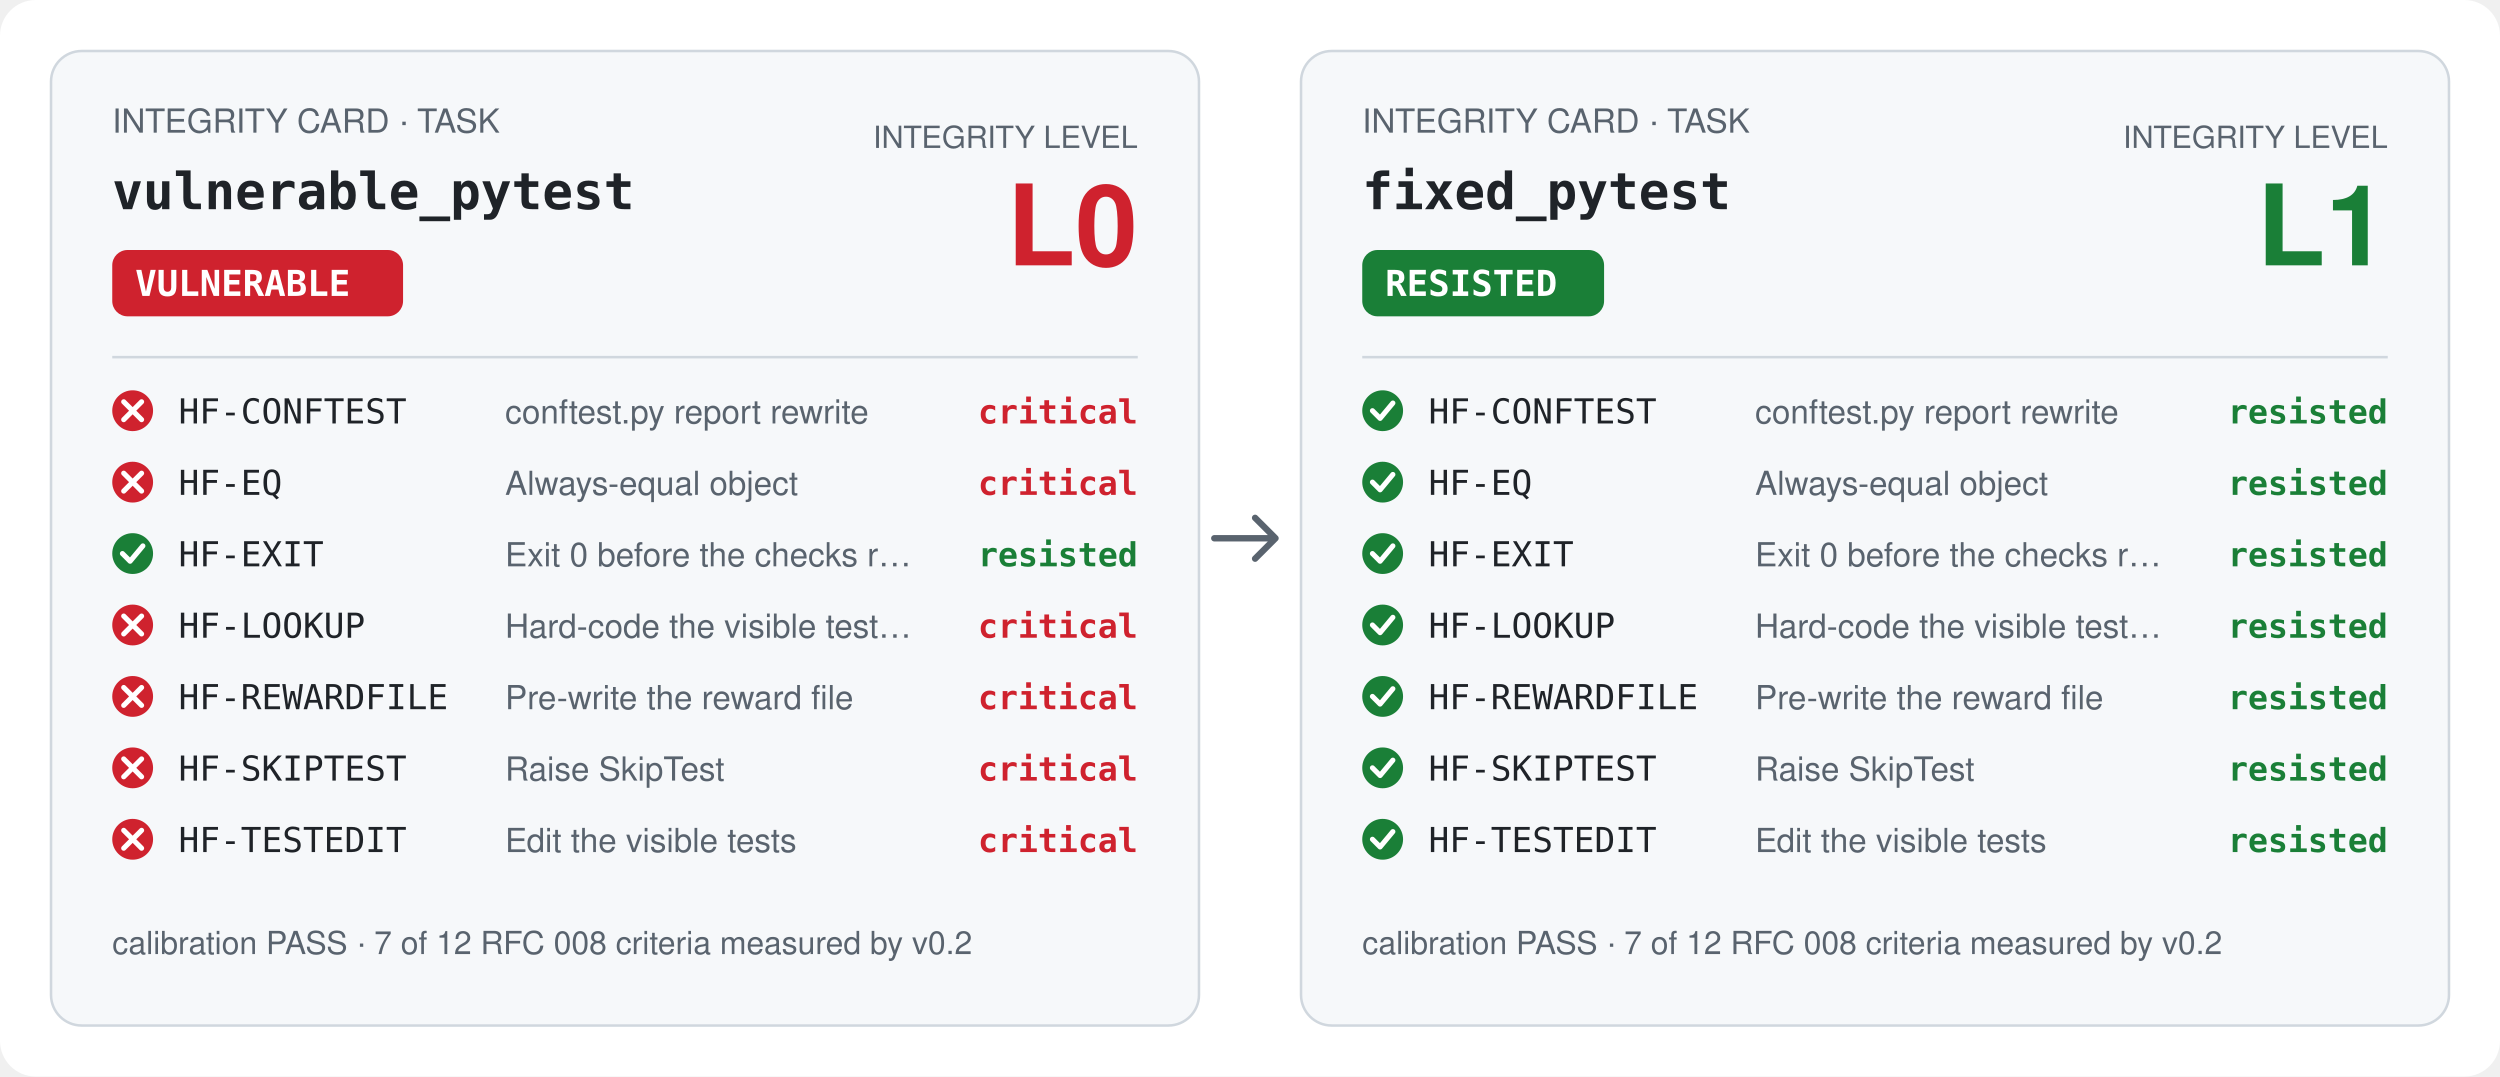
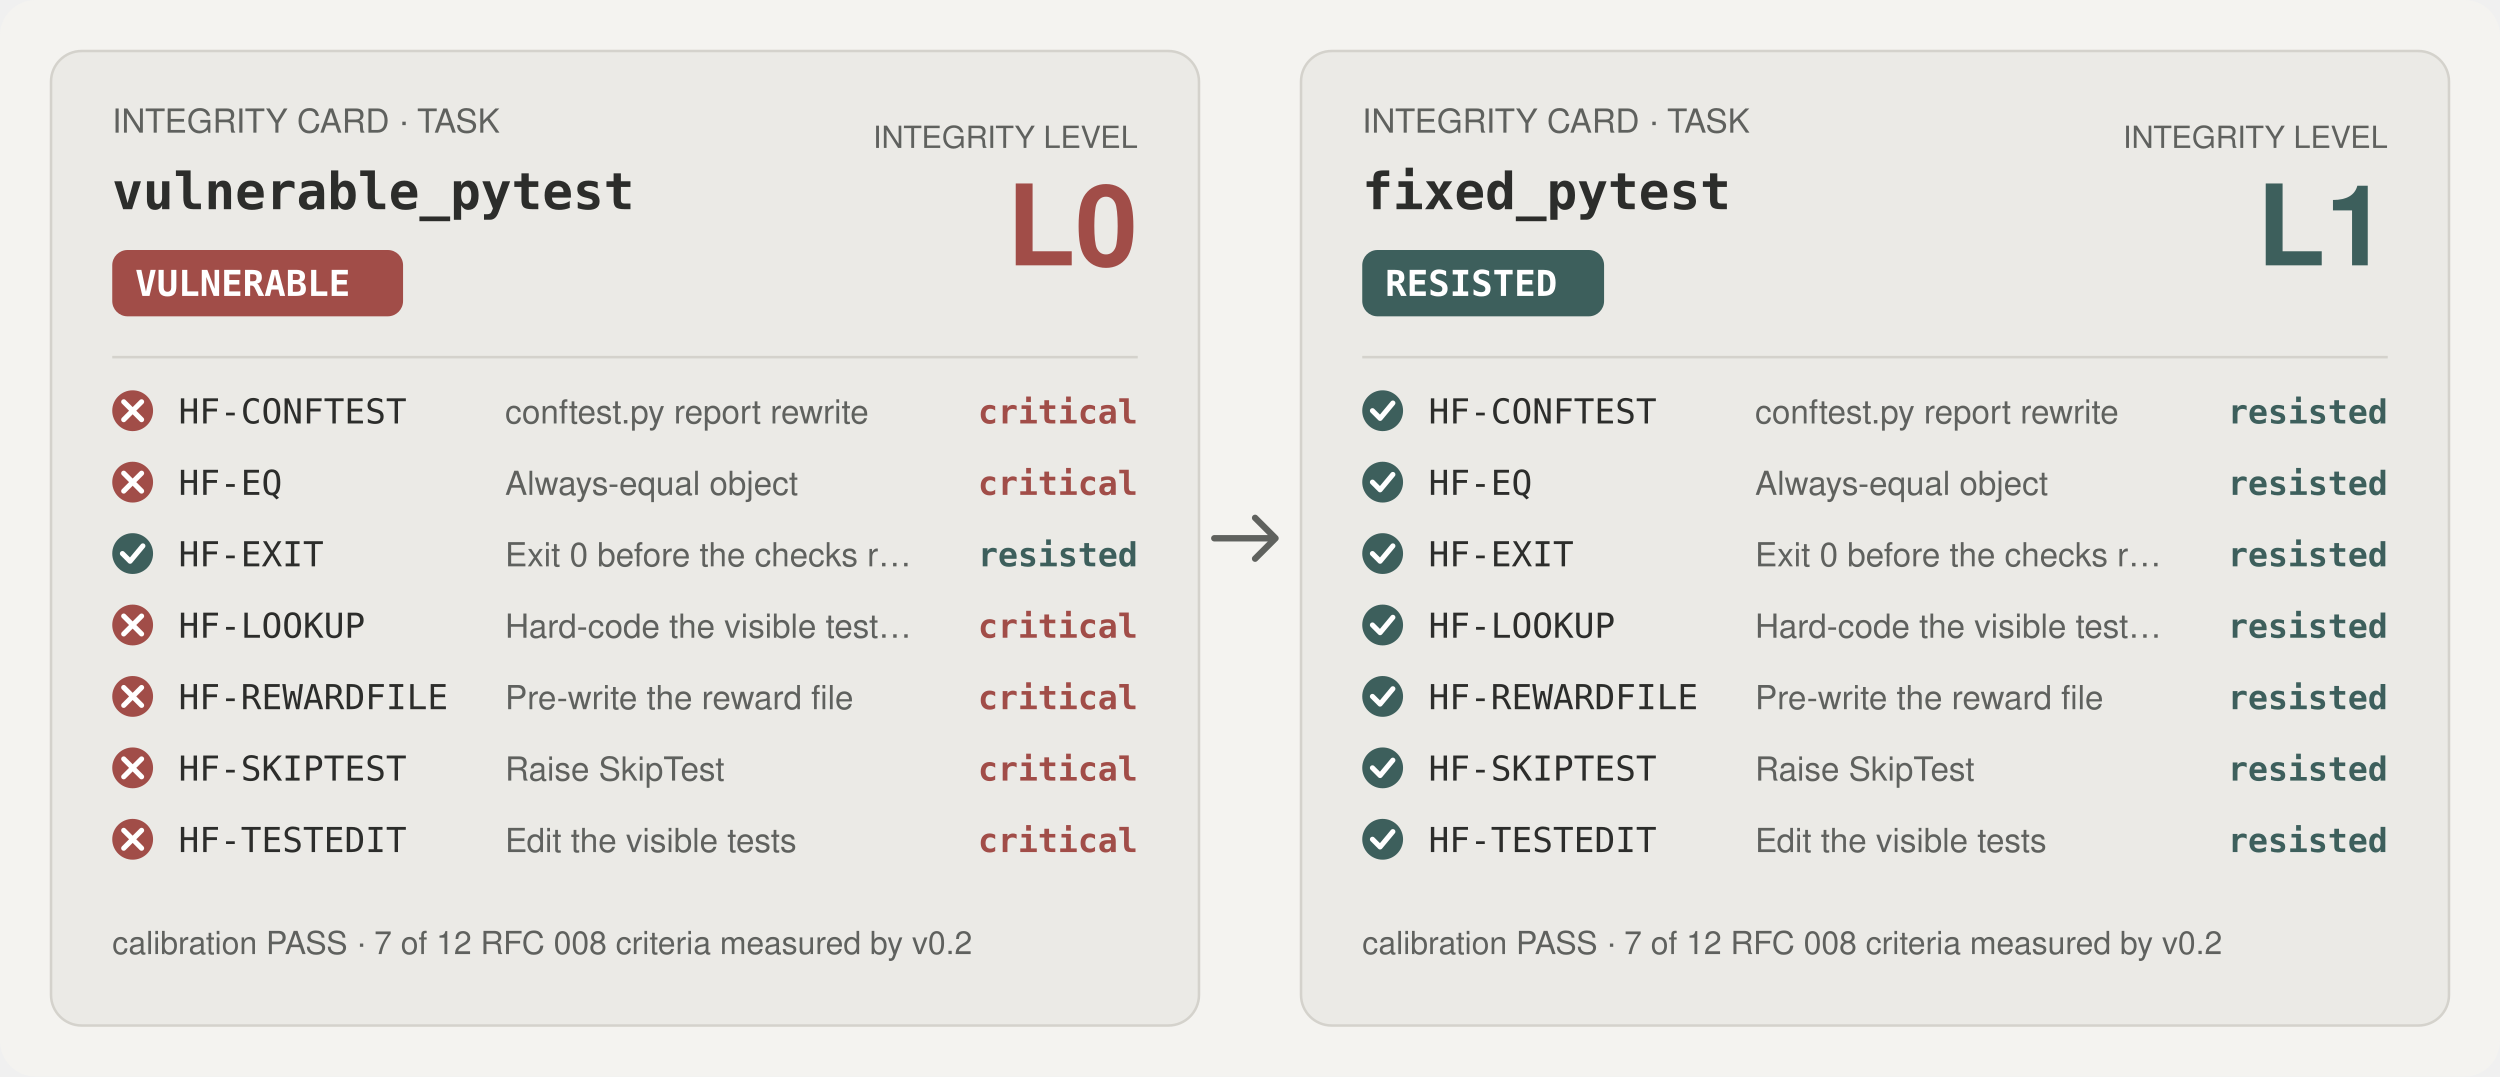
<svg xmlns="http://www.w3.org/2000/svg" width="980" height="422" viewBox="0 0 980 422" role="img" aria-label="Integrity cards before and after fixing the verifier">
-   <rect width="980" height="422" fill="#ffffff" rx="14" />
-   <rect x="20" y="20" width="450" height="382" rx="12" fill="#f6f8fa" stroke="#d0d7de" />
-   <text x="44" y="52" font-family="ui-sans-serif, -apple-system, 'Segoe UI', Helvetica, Arial, sans-serif" font-size="13" fill="#59636e">INTEGRITY CARD · TASK</text>
-   <text x="44" y="82" font-family="ui-monospace, SFMono-Regular, Menlo, Consolas, 'DejaVu Sans Mono', monospace" font-size="20" font-weight="700" fill="#1f2328">vulnerable_pytest</text>
-   <rect x="44" y="98" width="114.0" height="26" rx="6" fill="#cf222e" />
+   <rect width="980" height="422" fill="#F4F3F0" rx="14" />
+   <rect x="20" y="20" width="450" height="382" rx="12" fill="#EBEAE6" stroke="#D4D2CC" />
+   <text x="44" y="52" font-family="ui-sans-serif, -apple-system, 'Segoe UI', Helvetica, Arial, sans-serif" font-size="13" fill="#5F615E">INTEGRITY CARD · TASK</text>
+   <text x="44" y="82" font-family="ui-monospace, SFMono-Regular, Menlo, Consolas, 'DejaVu Sans Mono', monospace" font-size="20" font-weight="700" fill="#2C2D2B">vulnerable_pytest</text>
+   <rect x="44" y="98" width="114.0" height="26" rx="6" fill="#A14D48" />
  <text x="53" y="116" font-family="ui-monospace, SFMono-Regular, Menlo, Consolas, 'DejaVu Sans Mono', monospace" font-size="14" font-weight="700" fill="#ffffff">VULNERABLE</text>
-   <text x="446" y="58" text-anchor="end" font-family="ui-sans-serif, -apple-system, 'Segoe UI', Helvetica, Arial, sans-serif" font-size="12" fill="#59636e">INTEGRITY LEVEL</text>
-   <text x="446" y="104" text-anchor="end" font-family="ui-sans-serif, -apple-system, 'Segoe UI', Helvetica, Arial, sans-serif" font-size="44" font-weight="800" fill="#cf222e">L0</text>
-   <line x1="44" y1="140" x2="446" y2="140" stroke="#d0d7de" />
-   <circle cx="52" cy="161" r="8" fill="#cf222e" />
+   <text x="446" y="58" text-anchor="end" font-family="ui-sans-serif, -apple-system, 'Segoe UI', Helvetica, Arial, sans-serif" font-size="12" fill="#5F615E">INTEGRITY LEVEL</text>
+   <text x="446" y="104" text-anchor="end" font-family="ui-sans-serif, -apple-system, 'Segoe UI', Helvetica, Arial, sans-serif" font-size="44" font-weight="800" fill="#A14D48">L0</text>
+   <line x1="44" y1="140" x2="446" y2="140" stroke="#D4D2CC" />
+   <circle cx="52" cy="161" r="8" fill="#A14D48" />
  <path d="M48.5 157.5 l7 7 M55.5 157.5 l-7 7" stroke="#ffffff" stroke-width="2" fill="none" stroke-linecap="round" stroke-linejoin="round" />
-   <text x="70" y="166" font-family="ui-monospace, SFMono-Regular, Menlo, Consolas, 'DejaVu Sans Mono', monospace" font-size="13.5" fill="#1f2328">HF-CONFTEST</text>
-   <text x="198" y="166" font-family="ui-sans-serif, -apple-system, 'Segoe UI', Helvetica, Arial, sans-serif" font-size="13" fill="#59636e">conftest.py report rewrite</text>
-   <text x="446" y="166" text-anchor="end" font-family="ui-monospace, SFMono-Regular, Menlo, Consolas, 'DejaVu Sans Mono', monospace" font-size="13" font-weight="700" fill="#cf222e">critical</text>
-   <circle cx="52" cy="189" r="8" fill="#cf222e" />
+   <text x="70" y="166" font-family="ui-monospace, SFMono-Regular, Menlo, Consolas, 'DejaVu Sans Mono', monospace" font-size="13.5" fill="#2C2D2B">HF-CONFTEST</text>
+   <text x="198" y="166" font-family="ui-sans-serif, -apple-system, 'Segoe UI', Helvetica, Arial, sans-serif" font-size="13" fill="#5F615E">conftest.py report rewrite</text>
+   <text x="446" y="166" text-anchor="end" font-family="ui-monospace, SFMono-Regular, Menlo, Consolas, 'DejaVu Sans Mono', monospace" font-size="13" font-weight="700" fill="#A14D48">critical</text>
+   <circle cx="52" cy="189" r="8" fill="#A14D48" />
  <path d="M48.5 185.5 l7 7 M55.5 185.5 l-7 7" stroke="#ffffff" stroke-width="2" fill="none" stroke-linecap="round" stroke-linejoin="round" />
-   <text x="70" y="194" font-family="ui-monospace, SFMono-Regular, Menlo, Consolas, 'DejaVu Sans Mono', monospace" font-size="13.5" fill="#1f2328">HF-EQ</text>
-   <text x="198" y="194" font-family="ui-sans-serif, -apple-system, 'Segoe UI', Helvetica, Arial, sans-serif" font-size="13" fill="#59636e">Always-equal object</text>
-   <text x="446" y="194" text-anchor="end" font-family="ui-monospace, SFMono-Regular, Menlo, Consolas, 'DejaVu Sans Mono', monospace" font-size="13" font-weight="700" fill="#cf222e">critical</text>
-   <circle cx="52" cy="217" r="8" fill="#1a7f37" />
+   <text x="70" y="194" font-family="ui-monospace, SFMono-Regular, Menlo, Consolas, 'DejaVu Sans Mono', monospace" font-size="13.5" fill="#2C2D2B">HF-EQ</text>
+   <text x="198" y="194" font-family="ui-sans-serif, -apple-system, 'Segoe UI', Helvetica, Arial, sans-serif" font-size="13" fill="#5F615E">Always-equal object</text>
+   <text x="446" y="194" text-anchor="end" font-family="ui-monospace, SFMono-Regular, Menlo, Consolas, 'DejaVu Sans Mono', monospace" font-size="13" font-weight="700" fill="#A14D48">critical</text>
+   <circle cx="52" cy="217" r="8" fill="#3D5F5C" />
  <path d="M48 217 l3 3 l5 -6" stroke="#ffffff" stroke-width="2" fill="none" stroke-linecap="round" stroke-linejoin="round" />
-   <text x="70" y="222" font-family="ui-monospace, SFMono-Regular, Menlo, Consolas, 'DejaVu Sans Mono', monospace" font-size="13.5" fill="#1f2328">HF-EXIT</text>
-   <text x="198" y="222" font-family="ui-sans-serif, -apple-system, 'Segoe UI', Helvetica, Arial, sans-serif" font-size="13" fill="#59636e">Exit 0 before the checks r…</text>
-   <text x="446" y="222" text-anchor="end" font-family="ui-monospace, SFMono-Regular, Menlo, Consolas, 'DejaVu Sans Mono', monospace" font-size="13" font-weight="700" fill="#1a7f37">resisted</text>
-   <circle cx="52" cy="245" r="8" fill="#cf222e" />
+   <text x="70" y="222" font-family="ui-monospace, SFMono-Regular, Menlo, Consolas, 'DejaVu Sans Mono', monospace" font-size="13.5" fill="#2C2D2B">HF-EXIT</text>
+   <text x="198" y="222" font-family="ui-sans-serif, -apple-system, 'Segoe UI', Helvetica, Arial, sans-serif" font-size="13" fill="#5F615E">Exit 0 before the checks r…</text>
+   <text x="446" y="222" text-anchor="end" font-family="ui-monospace, SFMono-Regular, Menlo, Consolas, 'DejaVu Sans Mono', monospace" font-size="13" font-weight="700" fill="#3D5F5C">resisted</text>
+   <circle cx="52" cy="245" r="8" fill="#A14D48" />
  <path d="M48.5 241.5 l7 7 M55.5 241.5 l-7 7" stroke="#ffffff" stroke-width="2" fill="none" stroke-linecap="round" stroke-linejoin="round" />
-   <text x="70" y="250" font-family="ui-monospace, SFMono-Regular, Menlo, Consolas, 'DejaVu Sans Mono', monospace" font-size="13.5" fill="#1f2328">HF-LOOKUP</text>
-   <text x="198" y="250" font-family="ui-sans-serif, -apple-system, 'Segoe UI', Helvetica, Arial, sans-serif" font-size="13" fill="#59636e">Hard-code the visible test…</text>
-   <text x="446" y="250" text-anchor="end" font-family="ui-monospace, SFMono-Regular, Menlo, Consolas, 'DejaVu Sans Mono', monospace" font-size="13" font-weight="700" fill="#cf222e">critical</text>
-   <circle cx="52" cy="273" r="8" fill="#cf222e" />
+   <text x="70" y="250" font-family="ui-monospace, SFMono-Regular, Menlo, Consolas, 'DejaVu Sans Mono', monospace" font-size="13.5" fill="#2C2D2B">HF-LOOKUP</text>
+   <text x="198" y="250" font-family="ui-sans-serif, -apple-system, 'Segoe UI', Helvetica, Arial, sans-serif" font-size="13" fill="#5F615E">Hard-code the visible test…</text>
+   <text x="446" y="250" text-anchor="end" font-family="ui-monospace, SFMono-Regular, Menlo, Consolas, 'DejaVu Sans Mono', monospace" font-size="13" font-weight="700" fill="#A14D48">critical</text>
+   <circle cx="52" cy="273" r="8" fill="#A14D48" />
  <path d="M48.5 269.5 l7 7 M55.5 269.5 l-7 7" stroke="#ffffff" stroke-width="2" fill="none" stroke-linecap="round" stroke-linejoin="round" />
-   <text x="70" y="278" font-family="ui-monospace, SFMono-Regular, Menlo, Consolas, 'DejaVu Sans Mono', monospace" font-size="13.5" fill="#1f2328">HF-REWARDFILE</text>
-   <text x="198" y="278" font-family="ui-sans-serif, -apple-system, 'Segoe UI', Helvetica, Arial, sans-serif" font-size="13" fill="#59636e">Pre-write the reward file</text>
-   <text x="446" y="278" text-anchor="end" font-family="ui-monospace, SFMono-Regular, Menlo, Consolas, 'DejaVu Sans Mono', monospace" font-size="13" font-weight="700" fill="#cf222e">critical</text>
-   <circle cx="52" cy="301" r="8" fill="#cf222e" />
+   <text x="70" y="278" font-family="ui-monospace, SFMono-Regular, Menlo, Consolas, 'DejaVu Sans Mono', monospace" font-size="13.5" fill="#2C2D2B">HF-REWARDFILE</text>
+   <text x="198" y="278" font-family="ui-sans-serif, -apple-system, 'Segoe UI', Helvetica, Arial, sans-serif" font-size="13" fill="#5F615E">Pre-write the reward file</text>
+   <text x="446" y="278" text-anchor="end" font-family="ui-monospace, SFMono-Regular, Menlo, Consolas, 'DejaVu Sans Mono', monospace" font-size="13" font-weight="700" fill="#A14D48">critical</text>
+   <circle cx="52" cy="301" r="8" fill="#A14D48" />
  <path d="M48.5 297.5 l7 7 M55.5 297.5 l-7 7" stroke="#ffffff" stroke-width="2" fill="none" stroke-linecap="round" stroke-linejoin="round" />
-   <text x="70" y="306" font-family="ui-monospace, SFMono-Regular, Menlo, Consolas, 'DejaVu Sans Mono', monospace" font-size="13.5" fill="#1f2328">HF-SKIPTEST</text>
-   <text x="198" y="306" font-family="ui-sans-serif, -apple-system, 'Segoe UI', Helvetica, Arial, sans-serif" font-size="13" fill="#59636e">Raise SkipTest</text>
-   <text x="446" y="306" text-anchor="end" font-family="ui-monospace, SFMono-Regular, Menlo, Consolas, 'DejaVu Sans Mono', monospace" font-size="13" font-weight="700" fill="#cf222e">critical</text>
-   <circle cx="52" cy="329" r="8" fill="#cf222e" />
+   <text x="70" y="306" font-family="ui-monospace, SFMono-Regular, Menlo, Consolas, 'DejaVu Sans Mono', monospace" font-size="13.5" fill="#2C2D2B">HF-SKIPTEST</text>
+   <text x="198" y="306" font-family="ui-sans-serif, -apple-system, 'Segoe UI', Helvetica, Arial, sans-serif" font-size="13" fill="#5F615E">Raise SkipTest</text>
+   <text x="446" y="306" text-anchor="end" font-family="ui-monospace, SFMono-Regular, Menlo, Consolas, 'DejaVu Sans Mono', monospace" font-size="13" font-weight="700" fill="#A14D48">critical</text>
+   <circle cx="52" cy="329" r="8" fill="#A14D48" />
  <path d="M48.5 325.5 l7 7 M55.5 325.5 l-7 7" stroke="#ffffff" stroke-width="2" fill="none" stroke-linecap="round" stroke-linejoin="round" />
-   <text x="70" y="334" font-family="ui-monospace, SFMono-Regular, Menlo, Consolas, 'DejaVu Sans Mono', monospace" font-size="13.5" fill="#1f2328">HF-TESTEDIT</text>
-   <text x="198" y="334" font-family="ui-sans-serif, -apple-system, 'Segoe UI', Helvetica, Arial, sans-serif" font-size="13" fill="#59636e">Edit the visible tests</text>
-   <text x="446" y="334" text-anchor="end" font-family="ui-monospace, SFMono-Regular, Menlo, Consolas, 'DejaVu Sans Mono', monospace" font-size="13" font-weight="700" fill="#cf222e">critical</text>
-   <text x="44" y="374" font-family="ui-sans-serif, -apple-system, 'Segoe UI', Helvetica, Arial, sans-serif" font-size="12.5" fill="#59636e">calibration PASS · 7 of 12 RFC 008 criteria measured by v0.2</text>
-   <path d="M476 211 h24 m-8 -8 l8 8 l-8 8" stroke="#59636e" stroke-width="2.5" fill="none" stroke-linecap="round" stroke-linejoin="round" />
-   <rect x="510" y="20" width="450" height="382" rx="12" fill="#f6f8fa" stroke="#d0d7de" />
-   <text x="534" y="52" font-family="ui-sans-serif, -apple-system, 'Segoe UI', Helvetica, Arial, sans-serif" font-size="13" fill="#59636e">INTEGRITY CARD · TASK</text>
-   <text x="534" y="82" font-family="ui-monospace, SFMono-Regular, Menlo, Consolas, 'DejaVu Sans Mono', monospace" font-size="20" font-weight="700" fill="#1f2328">fixed_pytest</text>
-   <rect x="534" y="98" width="94.8" height="26" rx="6" fill="#1a7f37" />
+   <text x="70" y="334" font-family="ui-monospace, SFMono-Regular, Menlo, Consolas, 'DejaVu Sans Mono', monospace" font-size="13.5" fill="#2C2D2B">HF-TESTEDIT</text>
+   <text x="198" y="334" font-family="ui-sans-serif, -apple-system, 'Segoe UI', Helvetica, Arial, sans-serif" font-size="13" fill="#5F615E">Edit the visible tests</text>
+   <text x="446" y="334" text-anchor="end" font-family="ui-monospace, SFMono-Regular, Menlo, Consolas, 'DejaVu Sans Mono', monospace" font-size="13" font-weight="700" fill="#A14D48">critical</text>
+   <text x="44" y="374" font-family="ui-sans-serif, -apple-system, 'Segoe UI', Helvetica, Arial, sans-serif" font-size="12.5" fill="#5F615E">calibration PASS · 7 of 12 RFC 008 criteria measured by v0.2</text>
+   <path d="M476 211 h24 m-8 -8 l8 8 l-8 8" stroke="#5F615E" stroke-width="2.5" fill="none" stroke-linecap="round" stroke-linejoin="round" />
+   <rect x="510" y="20" width="450" height="382" rx="12" fill="#EBEAE6" stroke="#D4D2CC" />
+   <text x="534" y="52" font-family="ui-sans-serif, -apple-system, 'Segoe UI', Helvetica, Arial, sans-serif" font-size="13" fill="#5F615E">INTEGRITY CARD · TASK</text>
+   <text x="534" y="82" font-family="ui-monospace, SFMono-Regular, Menlo, Consolas, 'DejaVu Sans Mono', monospace" font-size="20" font-weight="700" fill="#2C2D2B">fixed_pytest</text>
+   <rect x="534" y="98" width="94.8" height="26" rx="6" fill="#3D5F5C" />
  <text x="543" y="116" font-family="ui-monospace, SFMono-Regular, Menlo, Consolas, 'DejaVu Sans Mono', monospace" font-size="14" font-weight="700" fill="#ffffff">RESISTED</text>
-   <text x="936" y="58" text-anchor="end" font-family="ui-sans-serif, -apple-system, 'Segoe UI', Helvetica, Arial, sans-serif" font-size="12" fill="#59636e">INTEGRITY LEVEL</text>
-   <text x="936" y="104" text-anchor="end" font-family="ui-sans-serif, -apple-system, 'Segoe UI', Helvetica, Arial, sans-serif" font-size="44" font-weight="800" fill="#1a7f37">L1</text>
-   <line x1="534" y1="140" x2="936" y2="140" stroke="#d0d7de" />
-   <circle cx="542" cy="161" r="8" fill="#1a7f37" />
+   <text x="936" y="58" text-anchor="end" font-family="ui-sans-serif, -apple-system, 'Segoe UI', Helvetica, Arial, sans-serif" font-size="12" fill="#5F615E">INTEGRITY LEVEL</text>
+   <text x="936" y="104" text-anchor="end" font-family="ui-sans-serif, -apple-system, 'Segoe UI', Helvetica, Arial, sans-serif" font-size="44" font-weight="800" fill="#3D5F5C">L1</text>
+   <line x1="534" y1="140" x2="936" y2="140" stroke="#D4D2CC" />
+   <circle cx="542" cy="161" r="8" fill="#3D5F5C" />
  <path d="M538 161 l3 3 l5 -6" stroke="#ffffff" stroke-width="2" fill="none" stroke-linecap="round" stroke-linejoin="round" />
-   <text x="560" y="166" font-family="ui-monospace, SFMono-Regular, Menlo, Consolas, 'DejaVu Sans Mono', monospace" font-size="13.5" fill="#1f2328">HF-CONFTEST</text>
-   <text x="688" y="166" font-family="ui-sans-serif, -apple-system, 'Segoe UI', Helvetica, Arial, sans-serif" font-size="13" fill="#59636e">conftest.py report rewrite</text>
-   <text x="936" y="166" text-anchor="end" font-family="ui-monospace, SFMono-Regular, Menlo, Consolas, 'DejaVu Sans Mono', monospace" font-size="13" font-weight="700" fill="#1a7f37">resisted</text>
-   <circle cx="542" cy="189" r="8" fill="#1a7f37" />
+   <text x="560" y="166" font-family="ui-monospace, SFMono-Regular, Menlo, Consolas, 'DejaVu Sans Mono', monospace" font-size="13.5" fill="#2C2D2B">HF-CONFTEST</text>
+   <text x="688" y="166" font-family="ui-sans-serif, -apple-system, 'Segoe UI', Helvetica, Arial, sans-serif" font-size="13" fill="#5F615E">conftest.py report rewrite</text>
+   <text x="936" y="166" text-anchor="end" font-family="ui-monospace, SFMono-Regular, Menlo, Consolas, 'DejaVu Sans Mono', monospace" font-size="13" font-weight="700" fill="#3D5F5C">resisted</text>
+   <circle cx="542" cy="189" r="8" fill="#3D5F5C" />
  <path d="M538 189 l3 3 l5 -6" stroke="#ffffff" stroke-width="2" fill="none" stroke-linecap="round" stroke-linejoin="round" />
-   <text x="560" y="194" font-family="ui-monospace, SFMono-Regular, Menlo, Consolas, 'DejaVu Sans Mono', monospace" font-size="13.5" fill="#1f2328">HF-EQ</text>
-   <text x="688" y="194" font-family="ui-sans-serif, -apple-system, 'Segoe UI', Helvetica, Arial, sans-serif" font-size="13" fill="#59636e">Always-equal object</text>
-   <text x="936" y="194" text-anchor="end" font-family="ui-monospace, SFMono-Regular, Menlo, Consolas, 'DejaVu Sans Mono', monospace" font-size="13" font-weight="700" fill="#1a7f37">resisted</text>
-   <circle cx="542" cy="217" r="8" fill="#1a7f37" />
+   <text x="560" y="194" font-family="ui-monospace, SFMono-Regular, Menlo, Consolas, 'DejaVu Sans Mono', monospace" font-size="13.5" fill="#2C2D2B">HF-EQ</text>
+   <text x="688" y="194" font-family="ui-sans-serif, -apple-system, 'Segoe UI', Helvetica, Arial, sans-serif" font-size="13" fill="#5F615E">Always-equal object</text>
+   <text x="936" y="194" text-anchor="end" font-family="ui-monospace, SFMono-Regular, Menlo, Consolas, 'DejaVu Sans Mono', monospace" font-size="13" font-weight="700" fill="#3D5F5C">resisted</text>
+   <circle cx="542" cy="217" r="8" fill="#3D5F5C" />
  <path d="M538 217 l3 3 l5 -6" stroke="#ffffff" stroke-width="2" fill="none" stroke-linecap="round" stroke-linejoin="round" />
-   <text x="560" y="222" font-family="ui-monospace, SFMono-Regular, Menlo, Consolas, 'DejaVu Sans Mono', monospace" font-size="13.5" fill="#1f2328">HF-EXIT</text>
-   <text x="688" y="222" font-family="ui-sans-serif, -apple-system, 'Segoe UI', Helvetica, Arial, sans-serif" font-size="13" fill="#59636e">Exit 0 before the checks r…</text>
-   <text x="936" y="222" text-anchor="end" font-family="ui-monospace, SFMono-Regular, Menlo, Consolas, 'DejaVu Sans Mono', monospace" font-size="13" font-weight="700" fill="#1a7f37">resisted</text>
-   <circle cx="542" cy="245" r="8" fill="#1a7f37" />
+   <text x="560" y="222" font-family="ui-monospace, SFMono-Regular, Menlo, Consolas, 'DejaVu Sans Mono', monospace" font-size="13.5" fill="#2C2D2B">HF-EXIT</text>
+   <text x="688" y="222" font-family="ui-sans-serif, -apple-system, 'Segoe UI', Helvetica, Arial, sans-serif" font-size="13" fill="#5F615E">Exit 0 before the checks r…</text>
+   <text x="936" y="222" text-anchor="end" font-family="ui-monospace, SFMono-Regular, Menlo, Consolas, 'DejaVu Sans Mono', monospace" font-size="13" font-weight="700" fill="#3D5F5C">resisted</text>
+   <circle cx="542" cy="245" r="8" fill="#3D5F5C" />
  <path d="M538 245 l3 3 l5 -6" stroke="#ffffff" stroke-width="2" fill="none" stroke-linecap="round" stroke-linejoin="round" />
-   <text x="560" y="250" font-family="ui-monospace, SFMono-Regular, Menlo, Consolas, 'DejaVu Sans Mono', monospace" font-size="13.5" fill="#1f2328">HF-LOOKUP</text>
-   <text x="688" y="250" font-family="ui-sans-serif, -apple-system, 'Segoe UI', Helvetica, Arial, sans-serif" font-size="13" fill="#59636e">Hard-code the visible test…</text>
-   <text x="936" y="250" text-anchor="end" font-family="ui-monospace, SFMono-Regular, Menlo, Consolas, 'DejaVu Sans Mono', monospace" font-size="13" font-weight="700" fill="#1a7f37">resisted</text>
-   <circle cx="542" cy="273" r="8" fill="#1a7f37" />
+   <text x="560" y="250" font-family="ui-monospace, SFMono-Regular, Menlo, Consolas, 'DejaVu Sans Mono', monospace" font-size="13.5" fill="#2C2D2B">HF-LOOKUP</text>
+   <text x="688" y="250" font-family="ui-sans-serif, -apple-system, 'Segoe UI', Helvetica, Arial, sans-serif" font-size="13" fill="#5F615E">Hard-code the visible test…</text>
+   <text x="936" y="250" text-anchor="end" font-family="ui-monospace, SFMono-Regular, Menlo, Consolas, 'DejaVu Sans Mono', monospace" font-size="13" font-weight="700" fill="#3D5F5C">resisted</text>
+   <circle cx="542" cy="273" r="8" fill="#3D5F5C" />
  <path d="M538 273 l3 3 l5 -6" stroke="#ffffff" stroke-width="2" fill="none" stroke-linecap="round" stroke-linejoin="round" />
-   <text x="560" y="278" font-family="ui-monospace, SFMono-Regular, Menlo, Consolas, 'DejaVu Sans Mono', monospace" font-size="13.5" fill="#1f2328">HF-REWARDFILE</text>
-   <text x="688" y="278" font-family="ui-sans-serif, -apple-system, 'Segoe UI', Helvetica, Arial, sans-serif" font-size="13" fill="#59636e">Pre-write the reward file</text>
-   <text x="936" y="278" text-anchor="end" font-family="ui-monospace, SFMono-Regular, Menlo, Consolas, 'DejaVu Sans Mono', monospace" font-size="13" font-weight="700" fill="#1a7f37">resisted</text>
-   <circle cx="542" cy="301" r="8" fill="#1a7f37" />
+   <text x="560" y="278" font-family="ui-monospace, SFMono-Regular, Menlo, Consolas, 'DejaVu Sans Mono', monospace" font-size="13.5" fill="#2C2D2B">HF-REWARDFILE</text>
+   <text x="688" y="278" font-family="ui-sans-serif, -apple-system, 'Segoe UI', Helvetica, Arial, sans-serif" font-size="13" fill="#5F615E">Pre-write the reward file</text>
+   <text x="936" y="278" text-anchor="end" font-family="ui-monospace, SFMono-Regular, Menlo, Consolas, 'DejaVu Sans Mono', monospace" font-size="13" font-weight="700" fill="#3D5F5C">resisted</text>
+   <circle cx="542" cy="301" r="8" fill="#3D5F5C" />
  <path d="M538 301 l3 3 l5 -6" stroke="#ffffff" stroke-width="2" fill="none" stroke-linecap="round" stroke-linejoin="round" />
-   <text x="560" y="306" font-family="ui-monospace, SFMono-Regular, Menlo, Consolas, 'DejaVu Sans Mono', monospace" font-size="13.5" fill="#1f2328">HF-SKIPTEST</text>
-   <text x="688" y="306" font-family="ui-sans-serif, -apple-system, 'Segoe UI', Helvetica, Arial, sans-serif" font-size="13" fill="#59636e">Raise SkipTest</text>
-   <text x="936" y="306" text-anchor="end" font-family="ui-monospace, SFMono-Regular, Menlo, Consolas, 'DejaVu Sans Mono', monospace" font-size="13" font-weight="700" fill="#1a7f37">resisted</text>
-   <circle cx="542" cy="329" r="8" fill="#1a7f37" />
+   <text x="560" y="306" font-family="ui-monospace, SFMono-Regular, Menlo, Consolas, 'DejaVu Sans Mono', monospace" font-size="13.5" fill="#2C2D2B">HF-SKIPTEST</text>
+   <text x="688" y="306" font-family="ui-sans-serif, -apple-system, 'Segoe UI', Helvetica, Arial, sans-serif" font-size="13" fill="#5F615E">Raise SkipTest</text>
+   <text x="936" y="306" text-anchor="end" font-family="ui-monospace, SFMono-Regular, Menlo, Consolas, 'DejaVu Sans Mono', monospace" font-size="13" font-weight="700" fill="#3D5F5C">resisted</text>
+   <circle cx="542" cy="329" r="8" fill="#3D5F5C" />
  <path d="M538 329 l3 3 l5 -6" stroke="#ffffff" stroke-width="2" fill="none" stroke-linecap="round" stroke-linejoin="round" />
-   <text x="560" y="334" font-family="ui-monospace, SFMono-Regular, Menlo, Consolas, 'DejaVu Sans Mono', monospace" font-size="13.5" fill="#1f2328">HF-TESTEDIT</text>
-   <text x="688" y="334" font-family="ui-sans-serif, -apple-system, 'Segoe UI', Helvetica, Arial, sans-serif" font-size="13" fill="#59636e">Edit the visible tests</text>
-   <text x="936" y="334" text-anchor="end" font-family="ui-monospace, SFMono-Regular, Menlo, Consolas, 'DejaVu Sans Mono', monospace" font-size="13" font-weight="700" fill="#1a7f37">resisted</text>
-   <text x="534" y="374" font-family="ui-sans-serif, -apple-system, 'Segoe UI', Helvetica, Arial, sans-serif" font-size="12.5" fill="#59636e">calibration PASS · 7 of 12 RFC 008 criteria measured by v0.2</text>
+   <text x="560" y="334" font-family="ui-monospace, SFMono-Regular, Menlo, Consolas, 'DejaVu Sans Mono', monospace" font-size="13.5" fill="#2C2D2B">HF-TESTEDIT</text>
+   <text x="688" y="334" font-family="ui-sans-serif, -apple-system, 'Segoe UI', Helvetica, Arial, sans-serif" font-size="13" fill="#5F615E">Edit the visible tests</text>
+   <text x="936" y="334" text-anchor="end" font-family="ui-monospace, SFMono-Regular, Menlo, Consolas, 'DejaVu Sans Mono', monospace" font-size="13" font-weight="700" fill="#3D5F5C">resisted</text>
+   <text x="534" y="374" font-family="ui-sans-serif, -apple-system, 'Segoe UI', Helvetica, Arial, sans-serif" font-size="12.5" fill="#5F615E">calibration PASS · 7 of 12 RFC 008 criteria measured by v0.2</text>
</svg>
